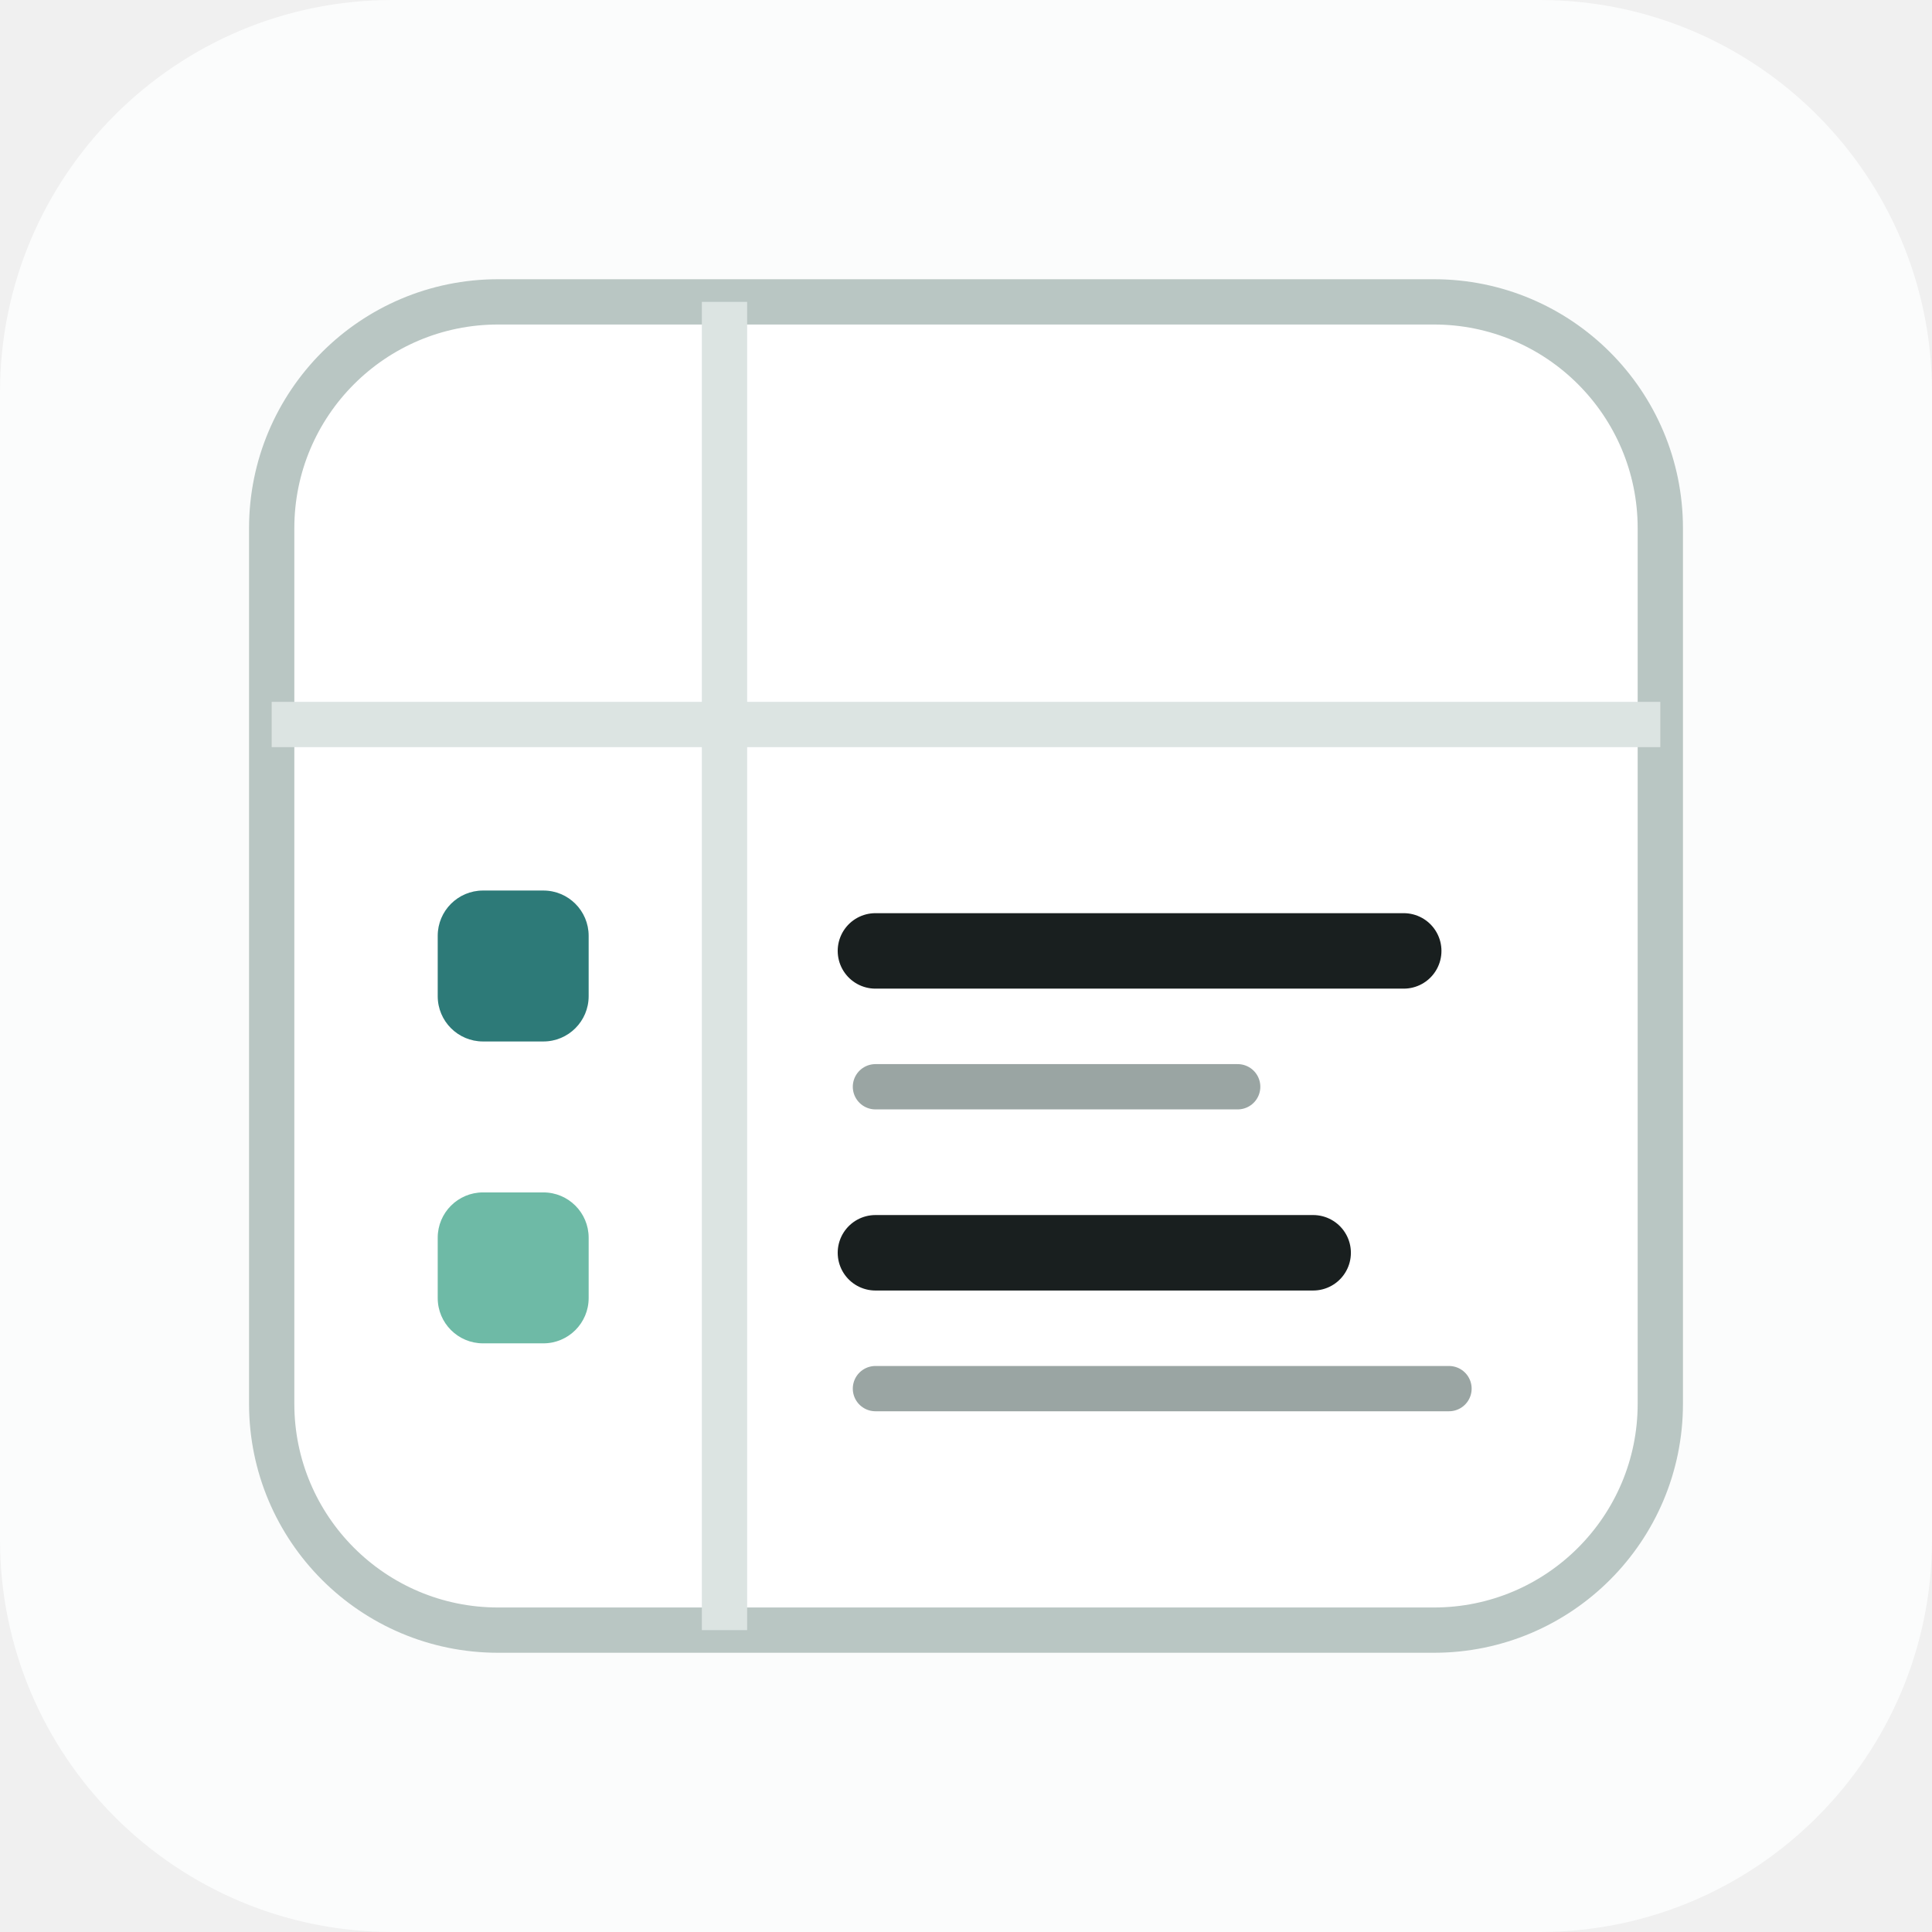
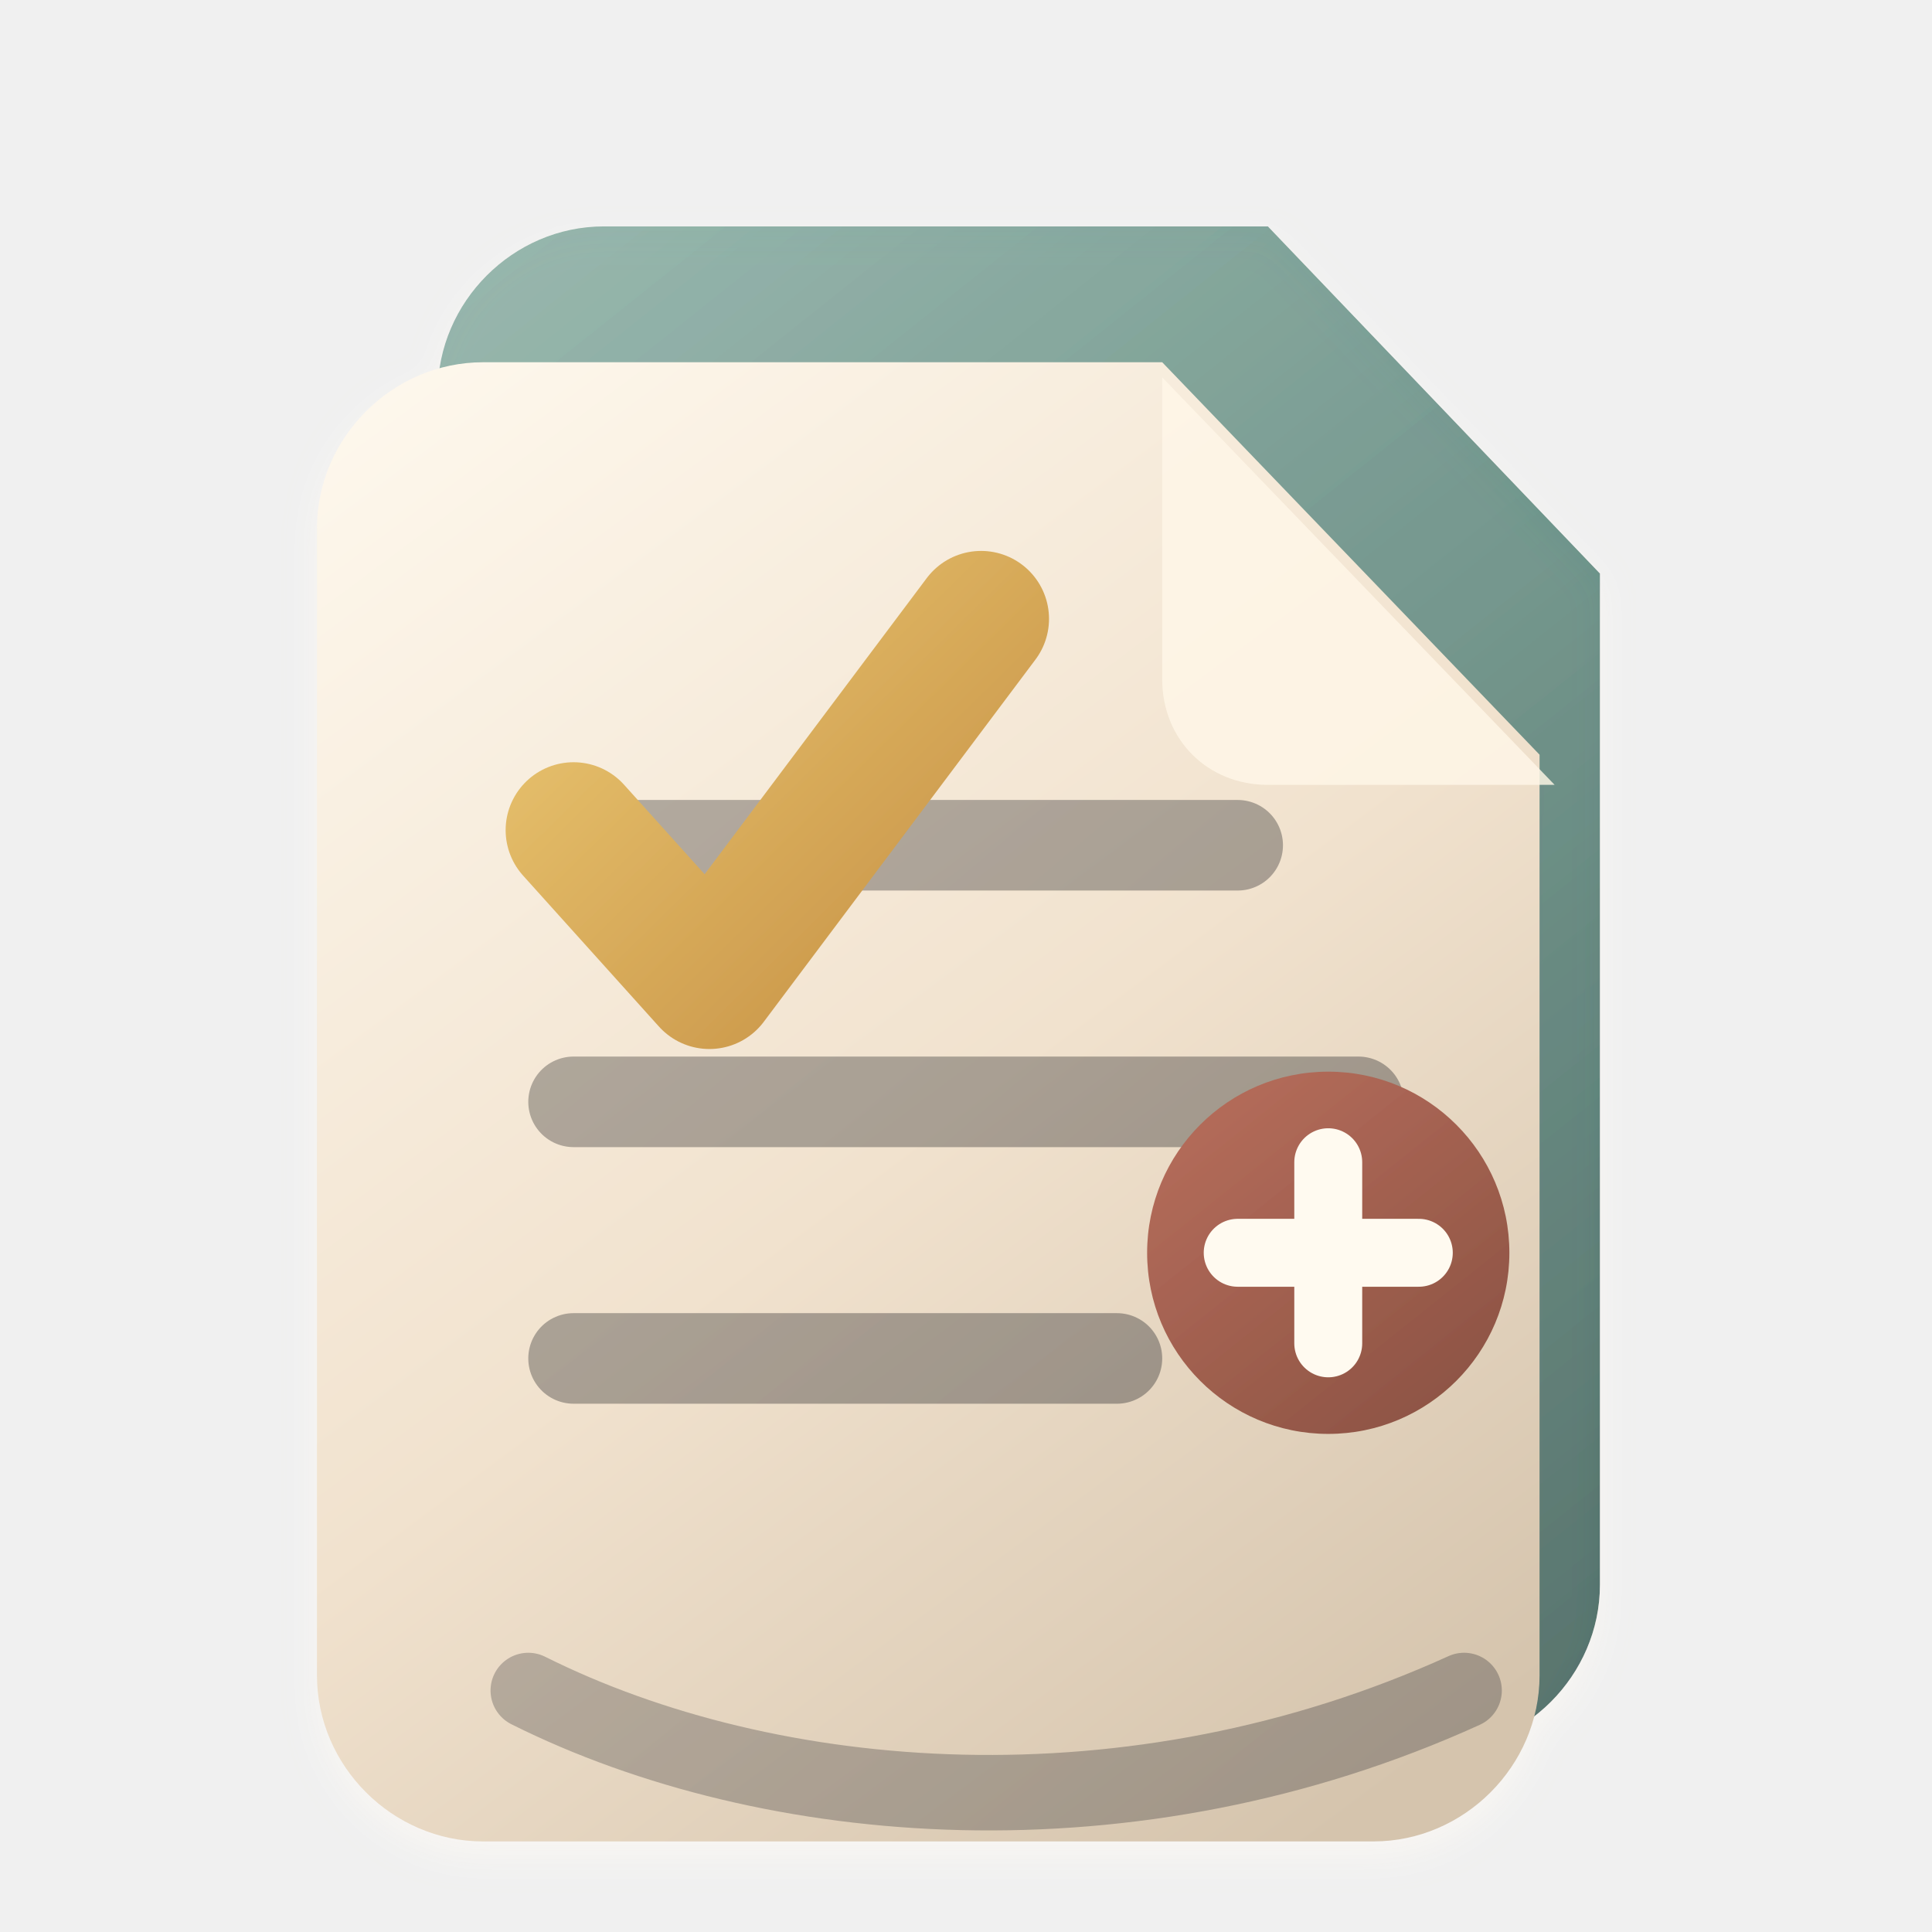
- <svg xmlns="http://www.w3.org/2000/svg" viewBox="0 0 128 128">
-   <rect width="128" height="128" rx="26" fill="#fbfcfc" />
-   <rect x="18" y="20" width="92" height="88" rx="15" fill="#ffffff" stroke="#b9c6c3" stroke-width="3" />
-   <path d="M18 48h92M48 20v88" fill="none" stroke="#dce4e2" stroke-width="3" />
-   <rect x="29" y="59" width="10" height="10" rx="3" fill="#2d7a78" />
-   <rect x="29" y="79" width="10" height="10" rx="3" fill="#6ebaa6" />
-   <path d="M58 63h35M58 83h29" fill="none" stroke="#191f1f" stroke-width="5" stroke-linecap="round" />
-   <path d="M58 72h24M58 92h38" fill="none" stroke="#9aa5a3" stroke-width="3" stroke-linecap="round" />
+ <svg xmlns="http://www.w3.org/2000/svg" width="128" height="128" viewBox="0 0 128 128" role="img" aria-label="todo">
+   <defs>
+     <filter id="shadow" x="-30%" y="-30%" width="160%" height="160%" color-interpolation-filters="sRGB">
+       <feDropShadow dx="0" dy="9" stdDeviation="6" flood-color="#2b211d" flood-opacity=".16" />
+       <feDropShadow dx="0" dy="1" stdDeviation="1" flood-color="#fffaf4" flood-opacity=".55" />
+     </filter>
+     <linearGradient id="paper" x1="28" y1="14" x2="101" y2="112" gradientUnits="userSpaceOnUse">
+       <stop stop-color="#fffaf0" />
+       <stop offset=".56" stop-color="#f1e2ce" />
+       <stop offset="1" stop-color="#d5c4ad" />
+     </linearGradient>
+     <linearGradient id="back" x1="20" y1="24" x2="95" y2="118" gradientUnits="userSpaceOnUse">
+       <stop stop-color="#8fb2a8" />
+       <stop offset=".55" stop-color="#5f897f" />
+       <stop offset="1" stop-color="#3f665f" />
+     </linearGradient>
+     <linearGradient id="check" x1="31" y1="36" x2="94" y2="100" gradientUnits="userSpaceOnUse">
+       <stop stop-color="#f0cf78" />
+       <stop offset=".52" stop-color="#c58f43" />
+       <stop offset="1" stop-color="#80582d" />
+     </linearGradient>
+     <linearGradient id="rose" x1="46" y1="22" x2="105" y2="96" gradientUnits="userSpaceOnUse">
+       <stop stop-color="#e9a190" />
+       <stop offset=".58" stop-color="#bd715f" />
+       <stop offset="1" stop-color="#824d3e" />
+     </linearGradient>
+     <linearGradient id="ink" x1="34" y1="28" x2="100" y2="106" gradientUnits="userSpaceOnUse">
+       <stop stop-color="#5d574f" />
+       <stop offset="1" stop-color="#2f2f34" />
+     </linearGradient>
+   </defs>
+   <g filter="url(#shadow)">
+     <path d="M29 26c0-6 5-11 11-11h44l22 23v67c0 6-5 11-11 11H40c-6 0-11-5-11-11V26Z" fill="url(#back)" opacity=".92" />
+     <path d="M21 35c0-6 5-11 11-11h45l25 26v61c0 6-5 11-11 11H32c-6 0-11-5-11-11V35Z" fill="url(#paper)" />
+     <path d="M77 25v20c0 4 3 7 7 7h19L77 25Z" fill="#fff7e8" opacity=".82" />
+     <path d="M38 56h44M38 73h52M38 90h36" fill="none" stroke="url(#ink)" stroke-width="6" stroke-linecap="round" opacity=".42" />
+     <path d="M38 55l9 10 18-24" fill="none" stroke="url(#check)" stroke-width="9" stroke-linecap="round" stroke-linejoin="round" />
+     <circle cx="88" cy="83" r="12" fill="url(#rose)" />
+     <path d="M82 83h12M88 77v12" fill="none" stroke="#fffaf0" stroke-width="4.5" stroke-linecap="round" />
+     <path d="M35 112c16 8 40 10 62 0" fill="none" stroke="url(#ink)" stroke-width="5" stroke-linecap="round" opacity=".32" />
+   </g>
</svg>
